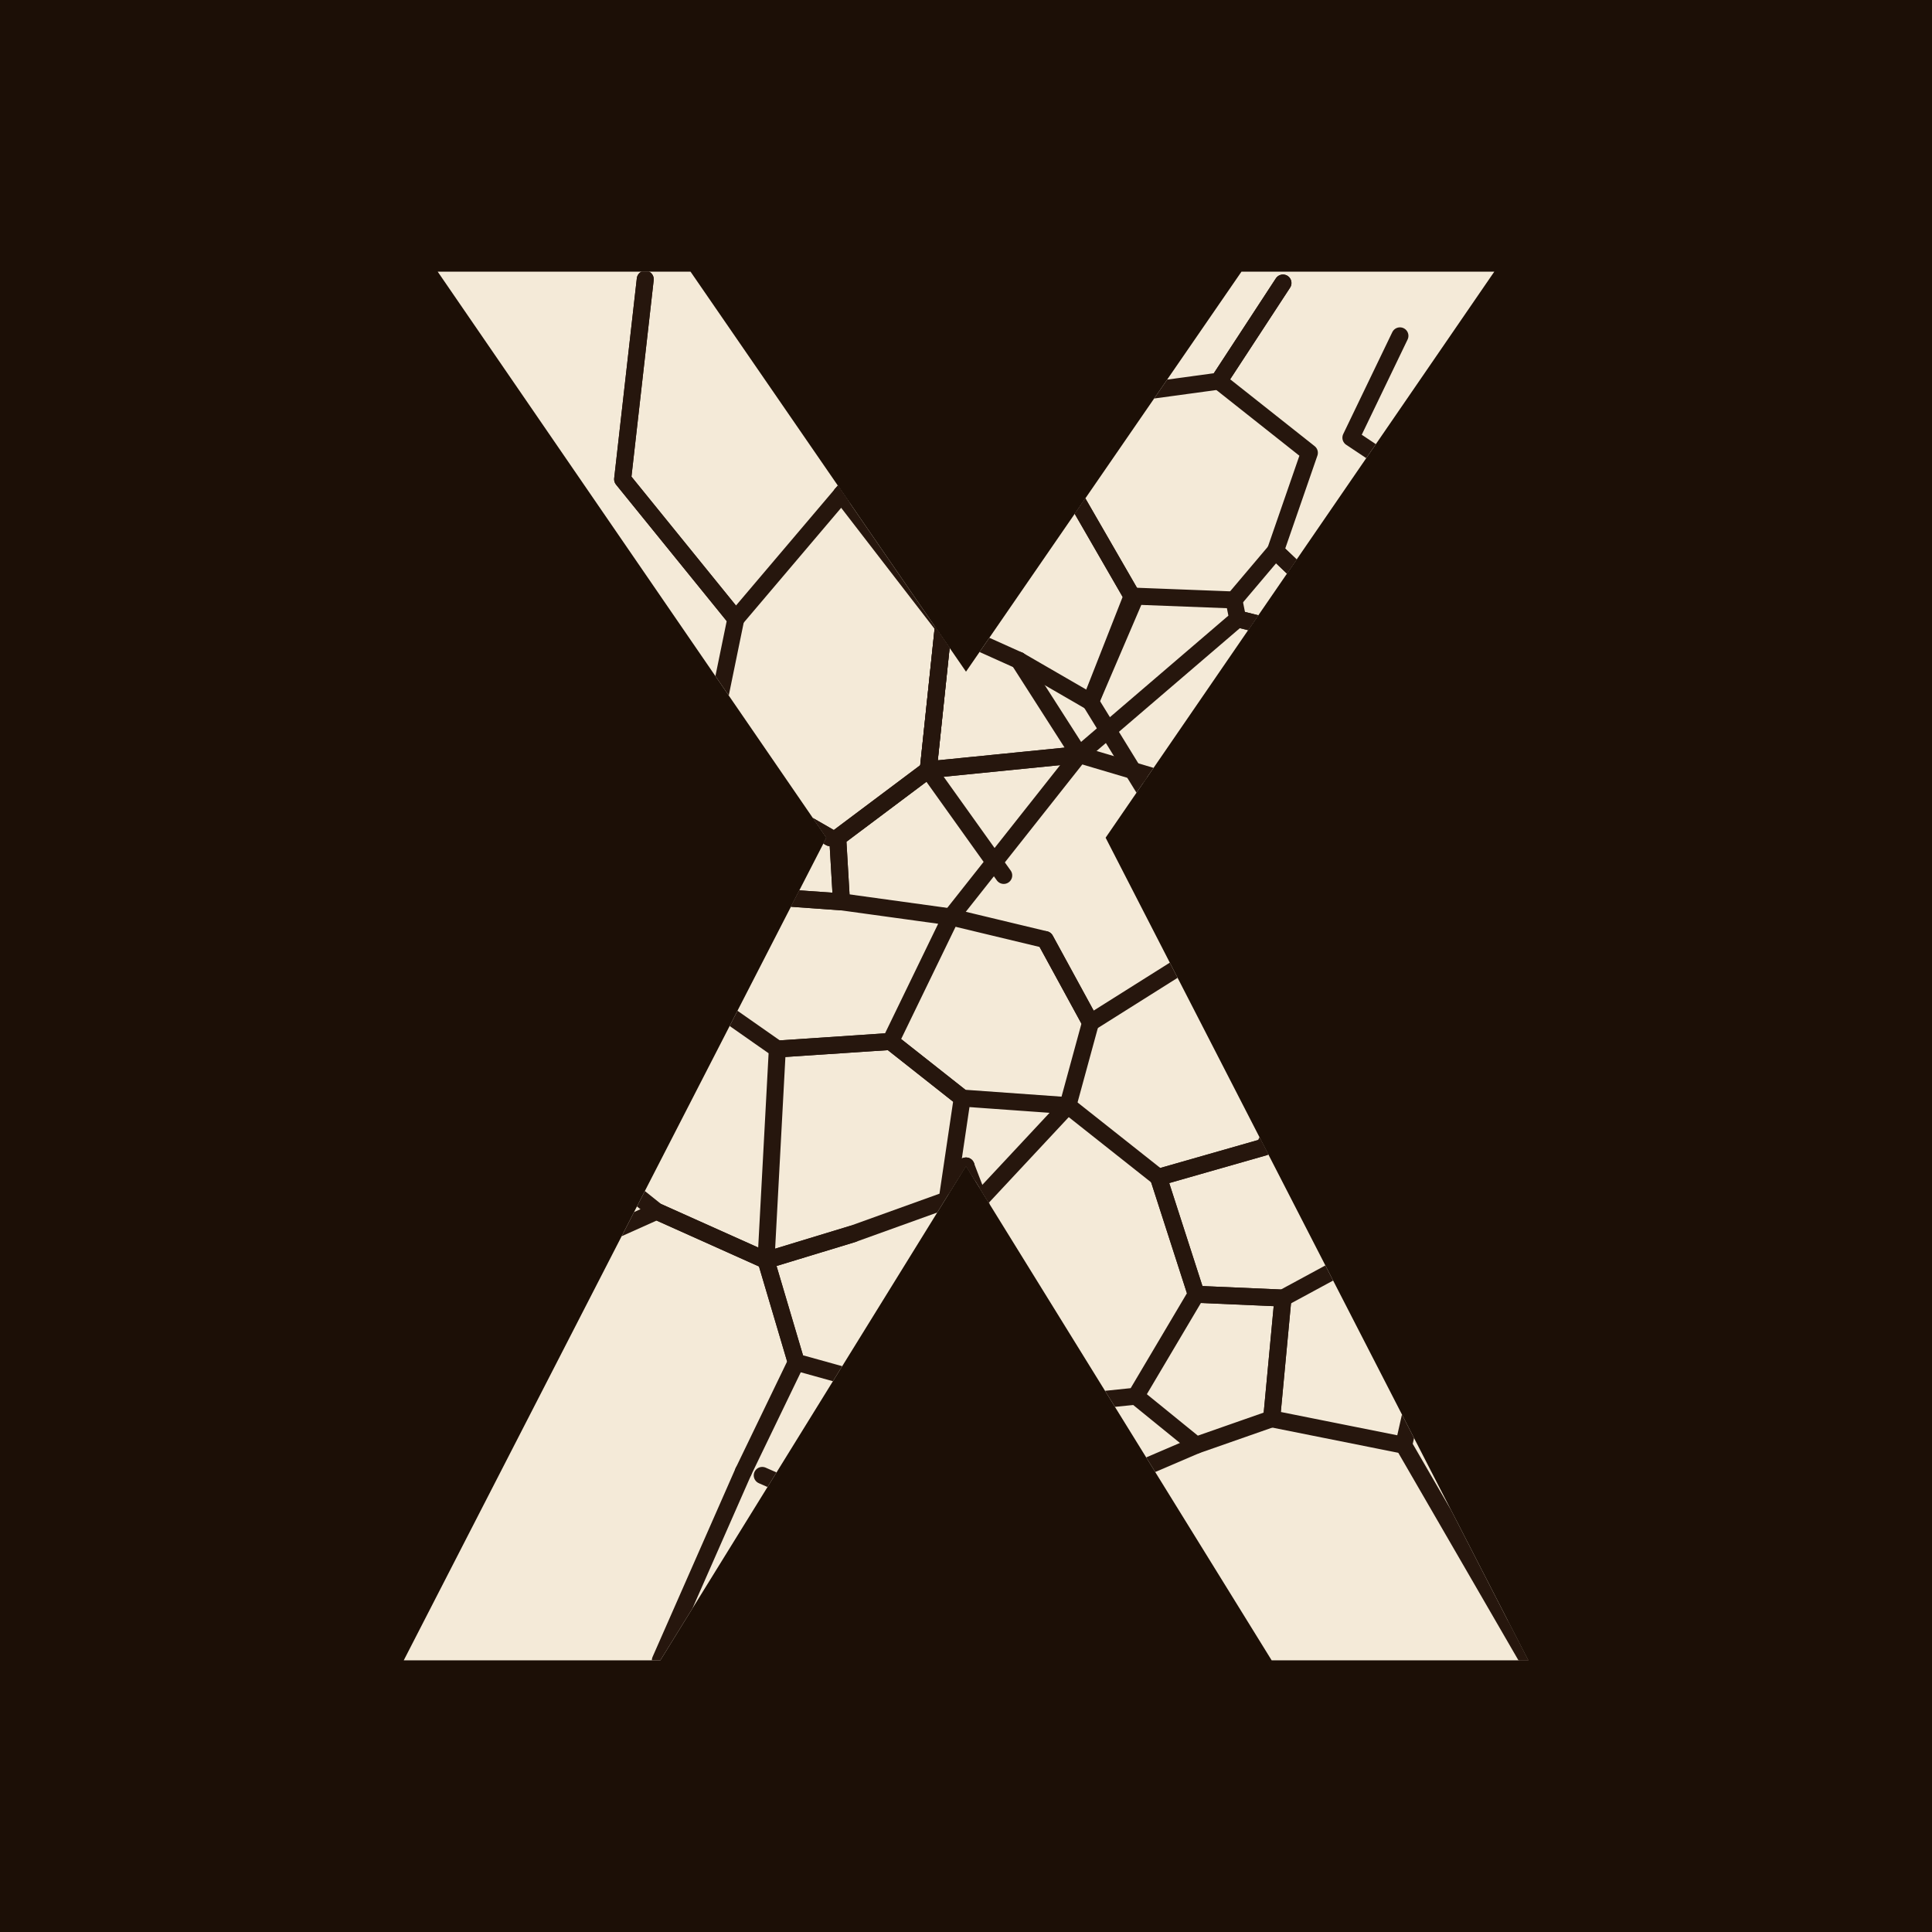
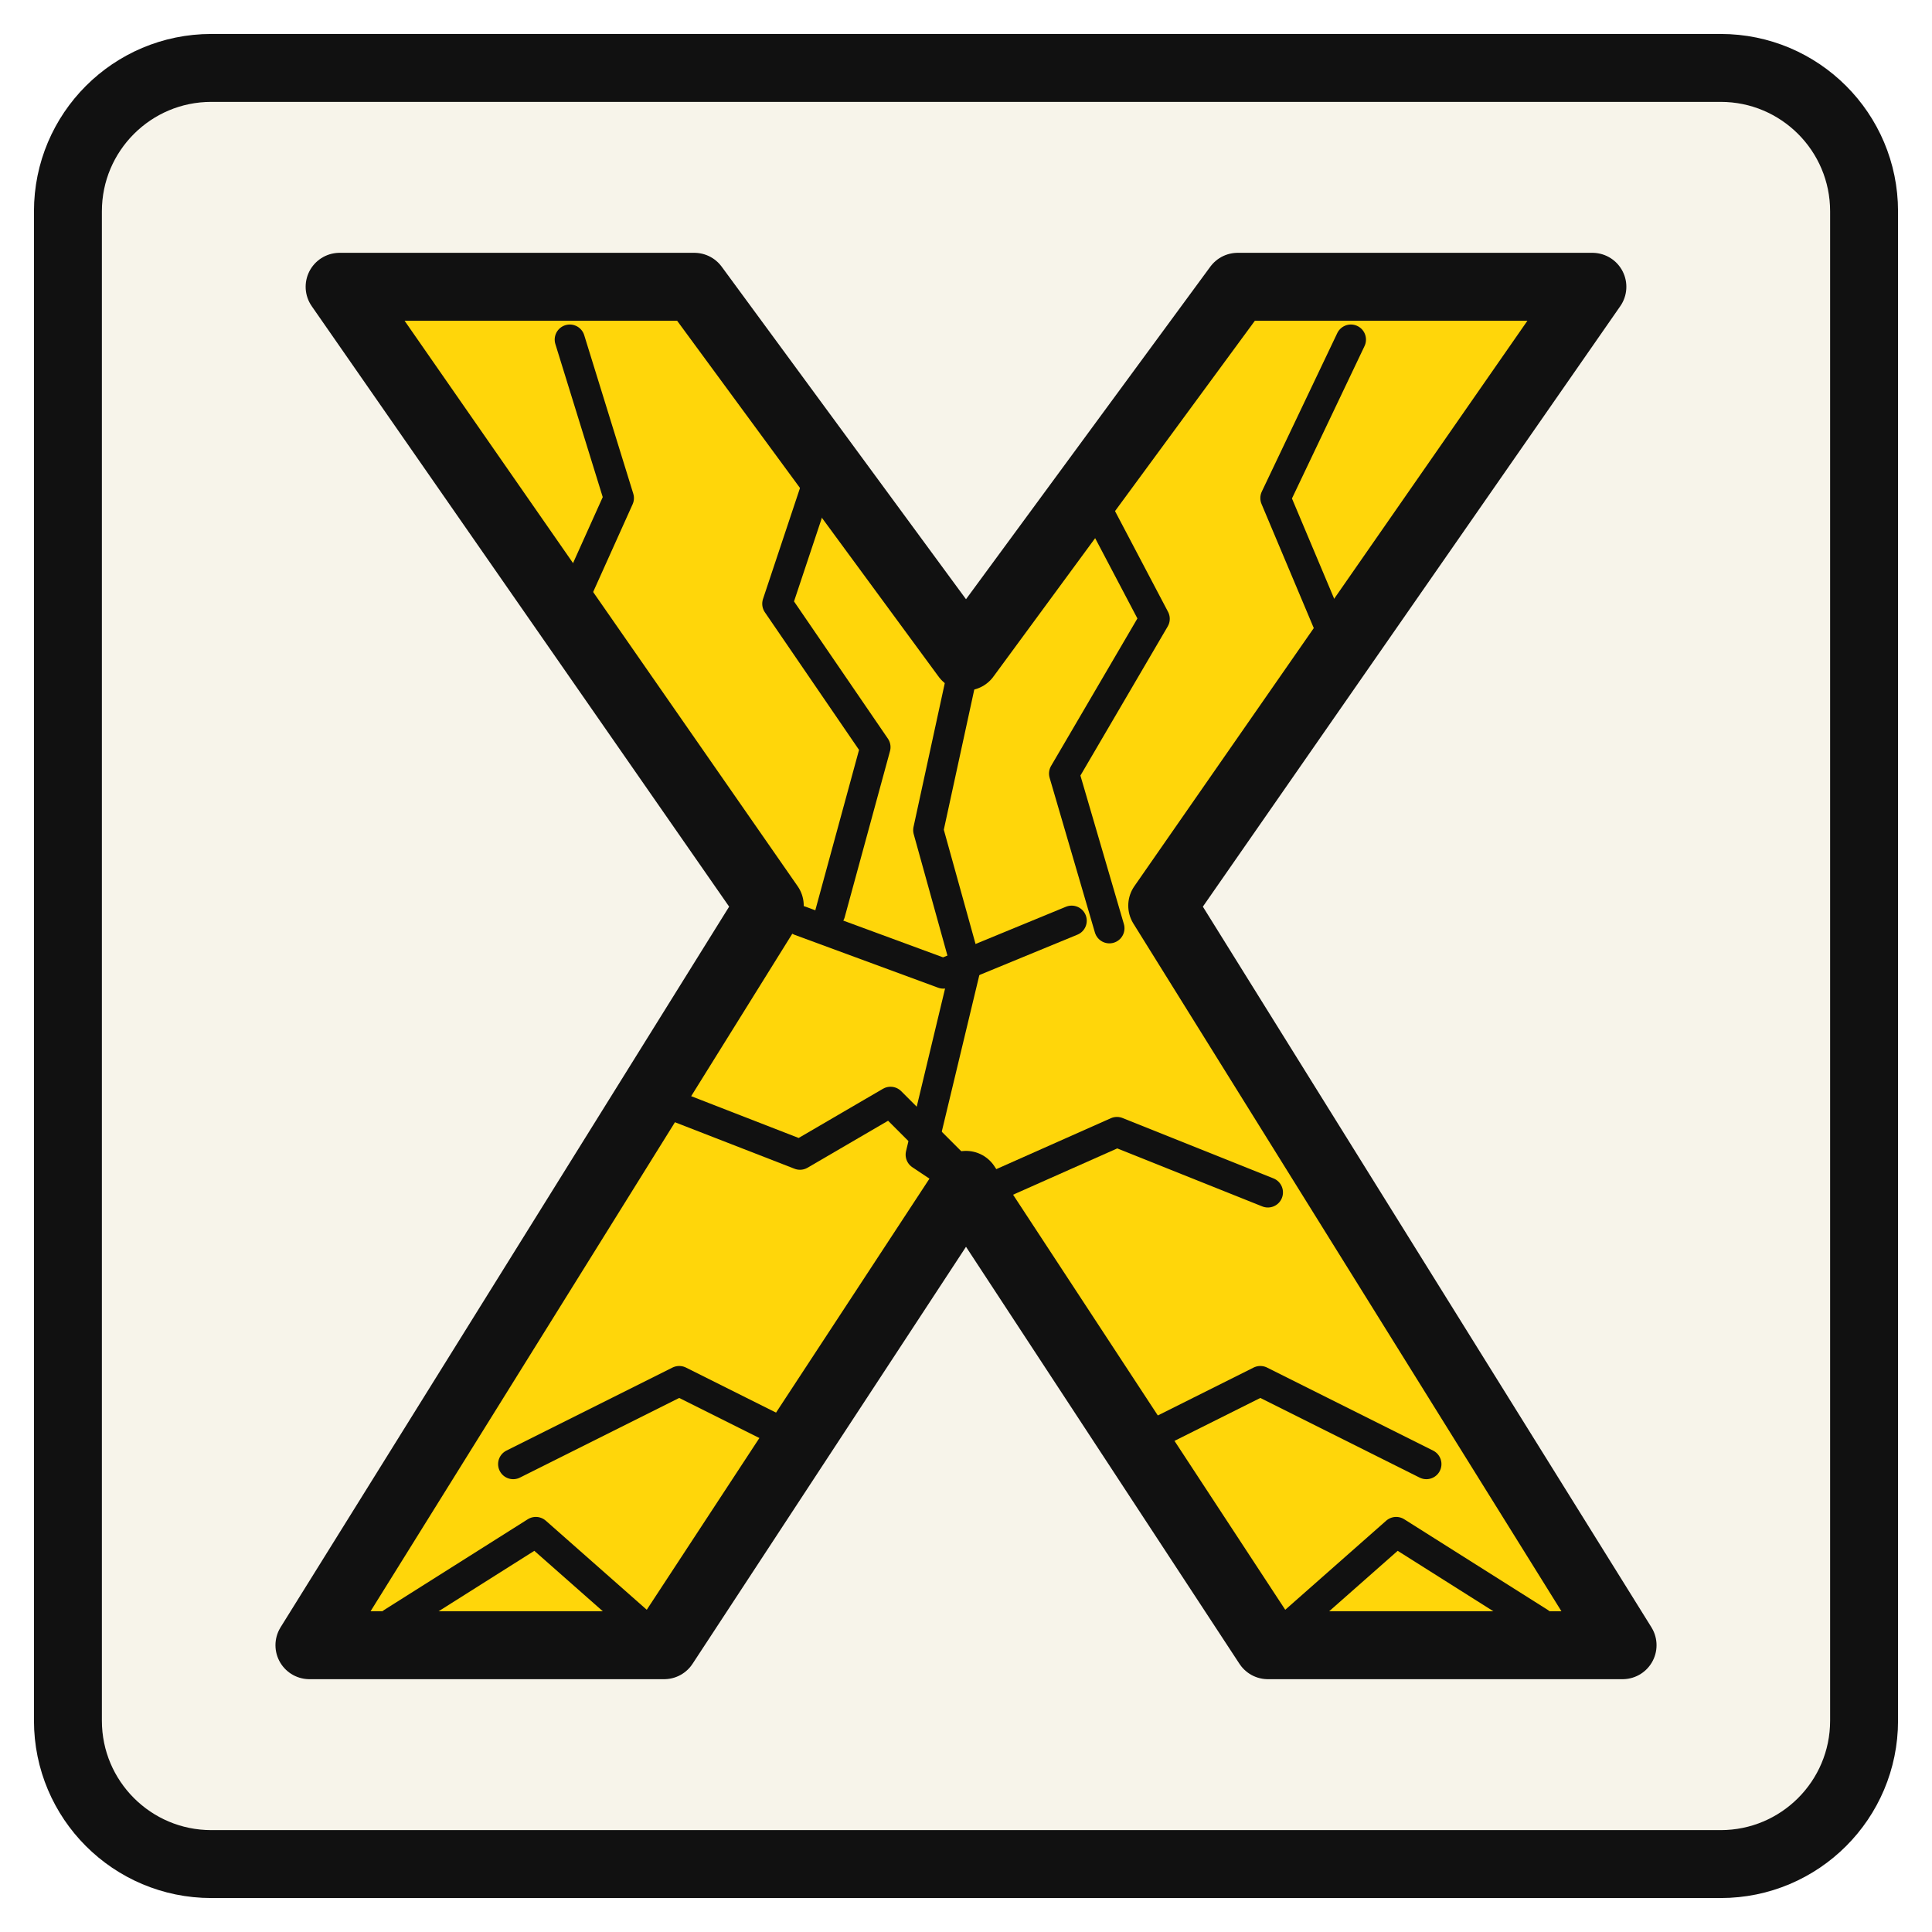
- <svg xmlns="http://www.w3.org/2000/svg" width="512" height="512" viewBox="0 0 512 512" fill="none">
-   <rect width="512" height="512" fill="#1C0F06" />
+ <svg xmlns="http://www.w3.org/2000/svg" width="512" height="512" viewBox="0 0 512 512" fill="none" role="img" aria-label="DryLake cracked X logo">
  <defs>
-     <clipPath id="xClip">
-       <path d="M116 72H183L256 178L329 72H396L293 222L405 440H337L256 309L175 440H107L219 222L116 72Z" />
+     <path id="drylake-x" d="M90 76H184L256 174L328 76H422L308 240L430 436H336L256 314L176 436H82L204 240L90 76Z" />
+     <clipPath id="x-clip">
+       <use href="#drylake-x" />
    </clipPath>
  </defs>
-   <path d="M116 72H183L256 178L329 72H396L293 222L405 440H337L256 309L175 440H107L219 222L116 72Z" fill="#F4EAD8" />
-   <g clip-path="url(#xClip)" stroke="#26160D" stroke-width="4.5" stroke-linecap="round" stroke-linejoin="round">
-     <path d="M171 74L165 127L195 164L187 203L220 222" />
-     <path d="M223 131L250 166L246 204L266 232" />
-     <path d="M301 104L285 132L300 158L289 186L305 212" />
-     <path d="M340 75L323 101L347 120L338 146L360 167" />
-     <path d="M371 89L358 116L382 132L368 155" />
-     <path d="M145 334L174 321L203 334L211 361L197 390" />
-     <path d="M206 278L236 276L255 291L251 318L226 327L203 334" />
-     <path d="M252 243L277 249L289 271L283 293L255 291L236 276" />
-     <path d="M286 200L313 208L326 232L316 254L289 271L277 249" />
-     <path d="M328 164L356 171L370 195L363 224L338 236L326 232L313 208" />
-     <path d="M202 391L227 402L221 438" />
-     <path d="M317 383L289 395L294 438" />
-     <path d="M338 236L350 273L335 304L307 312L283 293" />
-     <path d="M307 312L317 343L301 370L272 373L253 353L255 323L283 293" />
-     <path d="M255 323L253 353L229 366L211 361L203 334L226 327" />
-     <path d="M272 373L289 395L262 408L227 402L229 366L253 353" />
-     <path d="M301 370L317 383L337 376L340 344L317 343" />
-     <path d="M350 273L375 280L383 309L364 331L340 344L317 343L307 312L335 304" />
-     <path d="M364 331L379 352L372 383L337 376L340 344" />
-     <path d="M135 274L162 287L164 313L145 334L119 333" />
-     <path d="M162 287L186 264L206 278L203 334L174 321L164 313" />
-     <path d="M186 264L195 237L223 239L252 243L236 276L206 278" />
-     <path d="M223 239L222 222L246 204L286 200L252 243" />
-     <path d="M270 175L286 200L246 204L250 166" />
-     <path d="M270 175L289 186L301 158L327 159L328 164L286 200" />
-     <path d="M327 159L338 146L360 167L356 171L328 164" />
-     <path d="M300 158L285 132L259 133L250 166L270 175" />
-     <path d="M259 133L223 131L246 104L285 132" />
-     <path d="M246 104L223 131L195 164L165 127L171 74" />
-     <path d="M246 104L301 104L323 101L340 75" />
-     <path d="M259 133L250 166L246 204L222 222" />
-     <path d="M222 222L223 239L195 237L173 225L187 203L220 222" />
-     <path d="M173 225L157 247L135 274L186 264L195 237" />
-     <path d="M119 333L107 374" />
-     <path d="M372 383L405 440" />
-     <path d="M197 390L175 440" />
-     <path d="M262 408L256 309" />
-     <path d="M289 395L256 309" />
-     <path d="M227 402L256 309" />
-     <path d="M379 352L405 440" />
-     <path d="M383 309L405 300" />
-     <path d="M119 333L107 310" />
-     <path d="M157 247L116 210" />
-     <path d="M370 195L396 162" />
+   <rect x="18" y="18" width="476" height="476" rx="38" fill="#f7f4ea" stroke="#111111" stroke-width="18" />
+   <use href="#drylake-x" fill="#ffd60a" stroke="#111111" stroke-width="18" stroke-linejoin="round" />
+   <g clip-path="url(#x-clip)" stroke="#111111" stroke-width="8" stroke-linecap="round" stroke-linejoin="round">
+     <path d="M151 90L164 132L146 172L178 214L166 258" />
+     <path d="M204 86L218 124L206 160L232 198L220 242" />
+     <path d="M300 86L286 126L306 164L282 205L294 246" />
+     <path d="M358 90L338 132L354 170L326 216L338 258" />
+     <path d="M212 244L250 258L284 244" />
+     <path d="M176 292L212 306L236 292L260 316L296 300L336 316" />
+     <path d="M136 388L180 366L220 386L256 362L294 386L334 366L378 388" />
+     <path d="M256 174L246 220L256 256L244 306L256 314" />
+     <path d="M104 430L142 406L176 436" />
+     <path d="M408 430L370 406L336 436" />
  </g>
</svg>
